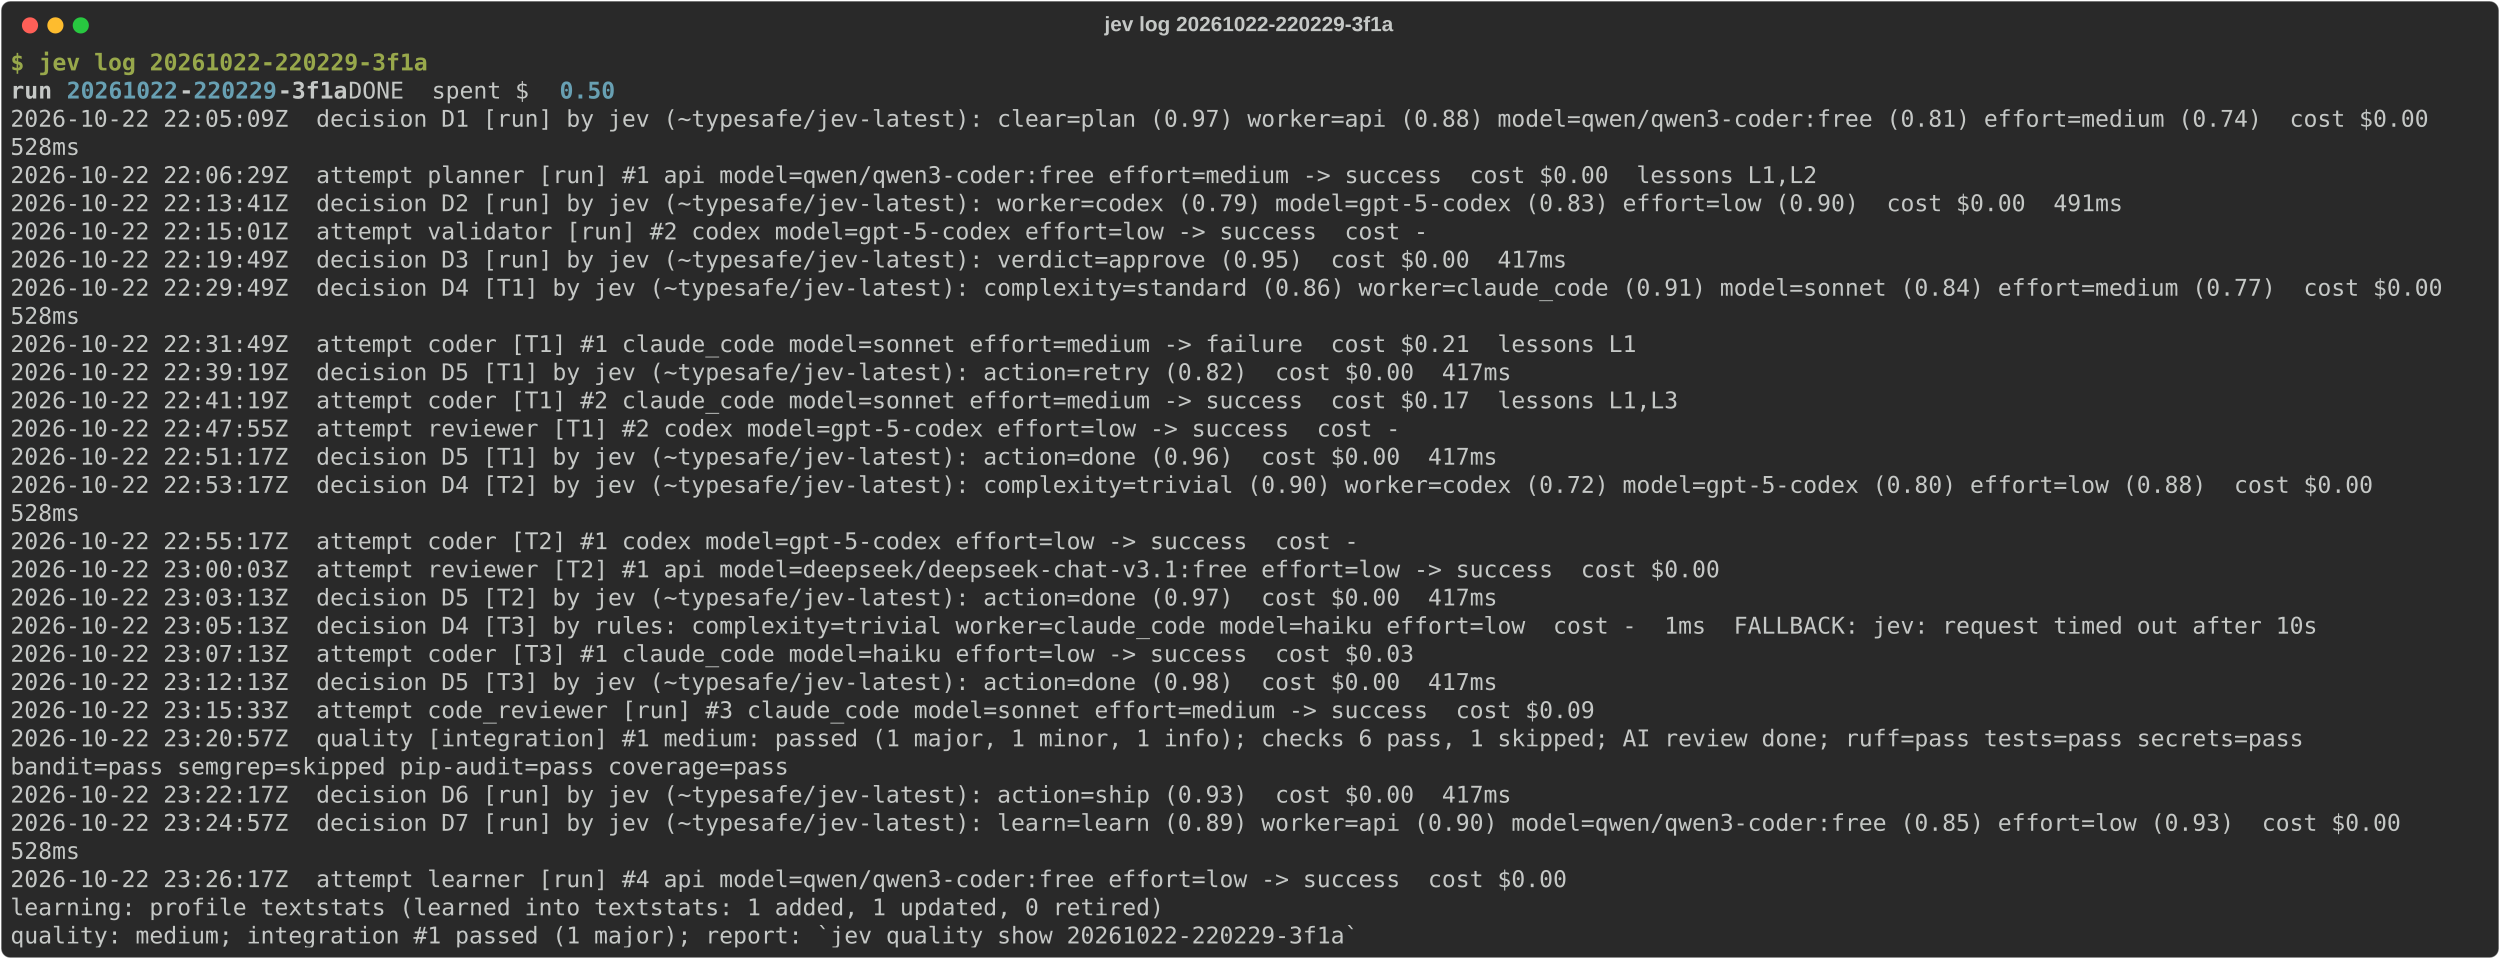
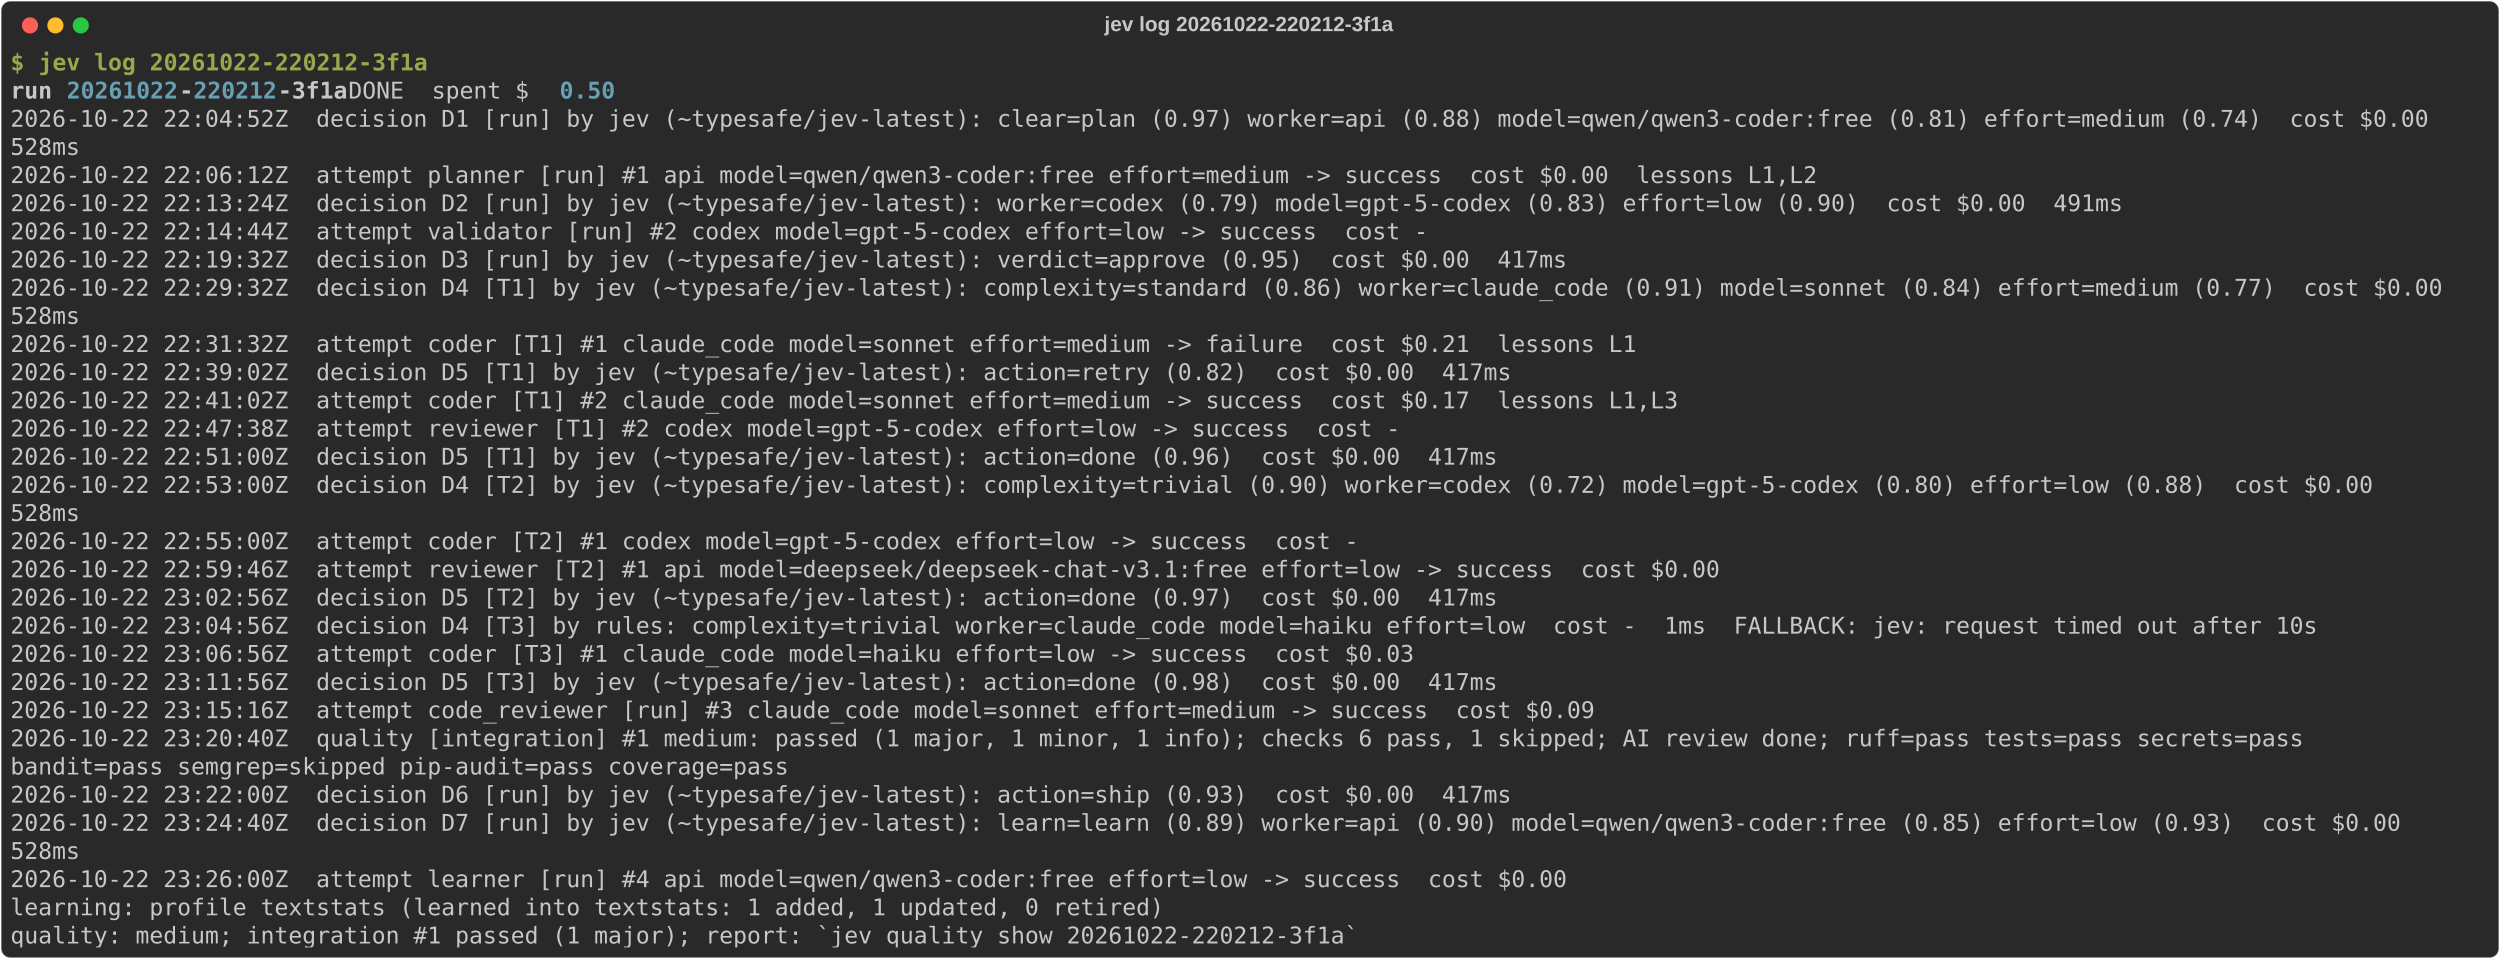
<svg xmlns="http://www.w3.org/2000/svg" class="rich-terminal" viewBox="0 0 2166 830.8">
  <style>

    @font-face {
        font-family: "Fira Code";
        src: local("FiraCode-Regular"),
                url("https://cdnjs.cloudflare.com/ajax/libs/firacode/6.2.0/woff2/FiraCode-Regular.woff2") format("woff2"),
                url("https://cdnjs.cloudflare.com/ajax/libs/firacode/6.2.0/woff/FiraCode-Regular.woff") format("woff");
        font-style: normal;
        font-weight: 400;
    }
    @font-face {
        font-family: "Fira Code";
        src: local("FiraCode-Bold"),
                url("https://cdnjs.cloudflare.com/ajax/libs/firacode/6.2.0/woff2/FiraCode-Bold.woff2") format("woff2"),
                url("https://cdnjs.cloudflare.com/ajax/libs/firacode/6.2.0/woff/FiraCode-Bold.woff") format("woff");
        font-style: bold;
        font-weight: 700;
    }

-     .terminal-259313562-matrix {
+     .terminal-2006765380-matrix {
        font-family: Fira Code, monospace;
        font-size: 20px;
        line-height: 24.4px;
        font-variant-east-asian: full-width;
    }

-     .terminal-259313562-title {
+     .terminal-2006765380-title {
        font-size: 18px;
        font-weight: bold;
        font-family: arial;
    }

-     .terminal-259313562-r1 { fill: #98a84b;font-weight: bold }
- .terminal-259313562-r2 { fill: #c5c8c6 }
- .terminal-259313562-r3 { fill: #c5c8c6;font-weight: bold }
- .terminal-259313562-r4 { fill: #68a0b3;font-weight: bold }
+     .terminal-2006765380-r1 { fill: #98a84b;font-weight: bold }
+ .terminal-2006765380-r2 { fill: #c5c8c6 }
+ .terminal-2006765380-r3 { fill: #c5c8c6;font-weight: bold }
+ .terminal-2006765380-r4 { fill: #68a0b3;font-weight: bold }
    </style>
  <defs>
-     <clipPath id="terminal-259313562-clip-terminal">
+     <clipPath id="terminal-2006765380-clip-terminal">
      <rect x="0" y="0" width="2146.2" height="779.8" />
    </clipPath>
-     <clipPath id="terminal-259313562-line-0">
+     <clipPath id="terminal-2006765380-line-0">
      <rect x="0" y="1.5" width="2147.2" height="24.65" />
    </clipPath>
-     <clipPath id="terminal-259313562-line-1">
+     <clipPath id="terminal-2006765380-line-1">
      <rect x="0" y="25.9" width="2147.2" height="24.65" />
    </clipPath>
-     <clipPath id="terminal-259313562-line-2">
+     <clipPath id="terminal-2006765380-line-2">
      <rect x="0" y="50.3" width="2147.2" height="24.65" />
    </clipPath>
-     <clipPath id="terminal-259313562-line-3">
+     <clipPath id="terminal-2006765380-line-3">
      <rect x="0" y="74.7" width="2147.2" height="24.65" />
    </clipPath>
-     <clipPath id="terminal-259313562-line-4">
+     <clipPath id="terminal-2006765380-line-4">
      <rect x="0" y="99.1" width="2147.2" height="24.65" />
    </clipPath>
-     <clipPath id="terminal-259313562-line-5">
+     <clipPath id="terminal-2006765380-line-5">
      <rect x="0" y="123.5" width="2147.2" height="24.65" />
    </clipPath>
-     <clipPath id="terminal-259313562-line-6">
+     <clipPath id="terminal-2006765380-line-6">
      <rect x="0" y="147.9" width="2147.2" height="24.65" />
    </clipPath>
-     <clipPath id="terminal-259313562-line-7">
+     <clipPath id="terminal-2006765380-line-7">
      <rect x="0" y="172.3" width="2147.2" height="24.65" />
    </clipPath>
-     <clipPath id="terminal-259313562-line-8">
+     <clipPath id="terminal-2006765380-line-8">
      <rect x="0" y="196.7" width="2147.2" height="24.65" />
    </clipPath>
-     <clipPath id="terminal-259313562-line-9">
+     <clipPath id="terminal-2006765380-line-9">
      <rect x="0" y="221.1" width="2147.2" height="24.65" />
    </clipPath>
-     <clipPath id="terminal-259313562-line-10">
+     <clipPath id="terminal-2006765380-line-10">
      <rect x="0" y="245.5" width="2147.2" height="24.65" />
    </clipPath>
-     <clipPath id="terminal-259313562-line-11">
+     <clipPath id="terminal-2006765380-line-11">
      <rect x="0" y="269.9" width="2147.2" height="24.65" />
    </clipPath>
-     <clipPath id="terminal-259313562-line-12">
+     <clipPath id="terminal-2006765380-line-12">
      <rect x="0" y="294.3" width="2147.2" height="24.65" />
    </clipPath>
-     <clipPath id="terminal-259313562-line-13">
+     <clipPath id="terminal-2006765380-line-13">
      <rect x="0" y="318.7" width="2147.2" height="24.65" />
    </clipPath>
-     <clipPath id="terminal-259313562-line-14">
+     <clipPath id="terminal-2006765380-line-14">
      <rect x="0" y="343.1" width="2147.2" height="24.65" />
    </clipPath>
-     <clipPath id="terminal-259313562-line-15">
+     <clipPath id="terminal-2006765380-line-15">
      <rect x="0" y="367.5" width="2147.2" height="24.65" />
    </clipPath>
-     <clipPath id="terminal-259313562-line-16">
+     <clipPath id="terminal-2006765380-line-16">
      <rect x="0" y="391.9" width="2147.2" height="24.65" />
    </clipPath>
-     <clipPath id="terminal-259313562-line-17">
+     <clipPath id="terminal-2006765380-line-17">
      <rect x="0" y="416.3" width="2147.2" height="24.65" />
    </clipPath>
-     <clipPath id="terminal-259313562-line-18">
+     <clipPath id="terminal-2006765380-line-18">
      <rect x="0" y="440.7" width="2147.2" height="24.65" />
    </clipPath>
-     <clipPath id="terminal-259313562-line-19">
+     <clipPath id="terminal-2006765380-line-19">
      <rect x="0" y="465.1" width="2147.2" height="24.65" />
    </clipPath>
-     <clipPath id="terminal-259313562-line-20">
+     <clipPath id="terminal-2006765380-line-20">
      <rect x="0" y="489.5" width="2147.2" height="24.65" />
    </clipPath>
-     <clipPath id="terminal-259313562-line-21">
+     <clipPath id="terminal-2006765380-line-21">
      <rect x="0" y="513.9" width="2147.2" height="24.65" />
    </clipPath>
-     <clipPath id="terminal-259313562-line-22">
+     <clipPath id="terminal-2006765380-line-22">
      <rect x="0" y="538.3" width="2147.2" height="24.65" />
    </clipPath>
-     <clipPath id="terminal-259313562-line-23">
+     <clipPath id="terminal-2006765380-line-23">
      <rect x="0" y="562.7" width="2147.2" height="24.65" />
    </clipPath>
-     <clipPath id="terminal-259313562-line-24">
+     <clipPath id="terminal-2006765380-line-24">
      <rect x="0" y="587.1" width="2147.2" height="24.65" />
    </clipPath>
-     <clipPath id="terminal-259313562-line-25">
+     <clipPath id="terminal-2006765380-line-25">
      <rect x="0" y="611.5" width="2147.2" height="24.65" />
    </clipPath>
-     <clipPath id="terminal-259313562-line-26">
+     <clipPath id="terminal-2006765380-line-26">
      <rect x="0" y="635.9" width="2147.2" height="24.65" />
    </clipPath>
-     <clipPath id="terminal-259313562-line-27">
+     <clipPath id="terminal-2006765380-line-27">
      <rect x="0" y="660.3" width="2147.2" height="24.65" />
    </clipPath>
-     <clipPath id="terminal-259313562-line-28">
+     <clipPath id="terminal-2006765380-line-28">
      <rect x="0" y="684.7" width="2147.2" height="24.65" />
    </clipPath>
-     <clipPath id="terminal-259313562-line-29">
+     <clipPath id="terminal-2006765380-line-29">
      <rect x="0" y="709.1" width="2147.2" height="24.65" />
    </clipPath>
-     <clipPath id="terminal-259313562-line-30">
+     <clipPath id="terminal-2006765380-line-30">
      <rect x="0" y="733.5" width="2147.2" height="24.65" />
    </clipPath>
  </defs>
  <rect fill="#292929" stroke="rgba(255,255,255,0.35)" stroke-width="1" x="1" y="1" width="2164" height="828.8" rx="8" />
-   <text class="terminal-259313562-title" fill="#c5c8c6" text-anchor="middle" x="1082" y="27">jev log 20261022-220229-3f1a</text>
+   <text class="terminal-2006765380-title" fill="#c5c8c6" text-anchor="middle" x="1082" y="27">jev log 20261022-220212-3f1a</text>
  <g transform="translate(26,22)">
    <circle cx="0" cy="0" r="7" fill="#ff5f57" />
    <circle cx="22" cy="0" r="7" fill="#febc2e" />
    <circle cx="44" cy="0" r="7" fill="#28c840" />
  </g>
-   <g transform="translate(9, 41)" clip-path="url(#terminal-259313562-clip-terminal)">
-     <g class="terminal-259313562-matrix">
-       <text class="terminal-259313562-r1" x="0" y="20" textLength="24.4" clip-path="url(#terminal-259313562-line-0)">$ </text>
-       <text class="terminal-259313562-r1" x="24.4" y="20" textLength="341.6" clip-path="url(#terminal-259313562-line-0)">jev log 20261022-220229-3f1a</text>
-       <text class="terminal-259313562-r2" x="2147.2" y="20" textLength="12.2" clip-path="url(#terminal-259313562-line-0)">
- </text>
-       <text class="terminal-259313562-r3" x="0" y="44.4" textLength="48.8" clip-path="url(#terminal-259313562-line-1)">run </text>
-       <text class="terminal-259313562-r4" x="48.8" y="44.4" textLength="97.6" clip-path="url(#terminal-259313562-line-1)">20261022</text>
-       <text class="terminal-259313562-r3" x="146.4" y="44.4" textLength="12.2" clip-path="url(#terminal-259313562-line-1)">-</text>
-       <text class="terminal-259313562-r4" x="158.6" y="44.4" textLength="73.2" clip-path="url(#terminal-259313562-line-1)">220229</text>
-       <text class="terminal-259313562-r3" x="231.8" y="44.4" textLength="61" clip-path="url(#terminal-259313562-line-1)">-3f1a</text>
-       <text class="terminal-259313562-r2" x="292.8" y="44.4" textLength="183" clip-path="url(#terminal-259313562-line-1)">  DONE  spent $</text>
-       <text class="terminal-259313562-r4" x="475.8" y="44.4" textLength="48.8" clip-path="url(#terminal-259313562-line-1)">0.50</text>
-       <text class="terminal-259313562-r2" x="2147.2" y="44.4" textLength="12.2" clip-path="url(#terminal-259313562-line-1)">
- </text>
-       <text class="terminal-259313562-r2" x="0" y="68.8" textLength="2147.2" clip-path="url(#terminal-259313562-line-2)">2026-10-22 22:05:09Z  decision D1 [run] by jev (~typesafe/jev-latest): clear=plan (0.97) worker=api (0.88) model=qwen/qwen3-coder:free (0.81) effort=medium (0.74)  cost $0.00  </text>
-       <text class="terminal-259313562-r2" x="2147.2" y="68.8" textLength="12.2" clip-path="url(#terminal-259313562-line-2)">
- </text>
-       <text class="terminal-259313562-r2" x="0" y="93.2" textLength="61" clip-path="url(#terminal-259313562-line-3)">528ms</text>
-       <text class="terminal-259313562-r2" x="2147.2" y="93.2" textLength="12.2" clip-path="url(#terminal-259313562-line-3)">
- </text>
-       <text class="terminal-259313562-r2" x="0" y="117.6" textLength="1586" clip-path="url(#terminal-259313562-line-4)">2026-10-22 22:06:29Z  attempt planner [run] #1 api model=qwen/qwen3-coder:free effort=medium -&gt; success  cost $0.00  lessons L1,L2</text>
-       <text class="terminal-259313562-r2" x="2147.2" y="117.6" textLength="12.2" clip-path="url(#terminal-259313562-line-4)">
- </text>
-       <text class="terminal-259313562-r2" x="0" y="142" textLength="1854.4" clip-path="url(#terminal-259313562-line-5)">2026-10-22 22:13:41Z  decision D2 [run] by jev (~typesafe/jev-latest): worker=codex (0.79) model=gpt-5-codex (0.83) effort=low (0.90)  cost $0.00  491ms</text>
-       <text class="terminal-259313562-r2" x="2147.2" y="142" textLength="12.2" clip-path="url(#terminal-259313562-line-5)">
- </text>
-       <text class="terminal-259313562-r2" x="0" y="166.4" textLength="1244.4" clip-path="url(#terminal-259313562-line-6)">2026-10-22 22:15:01Z  attempt validator [run] #2 codex model=gpt-5-codex effort=low -&gt; success  cost -</text>
-       <text class="terminal-259313562-r2" x="2147.2" y="166.4" textLength="12.2" clip-path="url(#terminal-259313562-line-6)">
- </text>
-       <text class="terminal-259313562-r2" x="0" y="190.8" textLength="1366.4" clip-path="url(#terminal-259313562-line-7)">2026-10-22 22:19:49Z  decision D3 [run] by jev (~typesafe/jev-latest): verdict=approve (0.95)  cost $0.00  417ms</text>
-       <text class="terminal-259313562-r2" x="2147.2" y="190.8" textLength="12.2" clip-path="url(#terminal-259313562-line-7)">
- </text>
-       <text class="terminal-259313562-r2" x="0" y="215.2" textLength="2147.2" clip-path="url(#terminal-259313562-line-8)">2026-10-22 22:29:49Z  decision D4 [T1] by jev (~typesafe/jev-latest): complexity=standard (0.86) worker=claude_code (0.91) model=sonnet (0.84) effort=medium (0.77)  cost $0.00 </text>
-       <text class="terminal-259313562-r2" x="2147.2" y="215.2" textLength="12.2" clip-path="url(#terminal-259313562-line-8)">
- </text>
-       <text class="terminal-259313562-r2" x="0" y="239.6" textLength="61" clip-path="url(#terminal-259313562-line-9)">528ms</text>
-       <text class="terminal-259313562-r2" x="2147.2" y="239.6" textLength="12.2" clip-path="url(#terminal-259313562-line-9)">
- </text>
-       <text class="terminal-259313562-r2" x="0" y="264" textLength="1427.4" clip-path="url(#terminal-259313562-line-10)">2026-10-22 22:31:49Z  attempt coder [T1] #1 claude_code model=sonnet effort=medium -&gt; failure  cost $0.21  lessons L1</text>
-       <text class="terminal-259313562-r2" x="2147.2" y="264" textLength="12.2" clip-path="url(#terminal-259313562-line-10)">
- </text>
-       <text class="terminal-259313562-r2" x="0" y="288.4" textLength="1317.6" clip-path="url(#terminal-259313562-line-11)">2026-10-22 22:39:19Z  decision D5 [T1] by jev (~typesafe/jev-latest): action=retry (0.82)  cost $0.00  417ms</text>
-       <text class="terminal-259313562-r2" x="2147.2" y="288.4" textLength="12.2" clip-path="url(#terminal-259313562-line-11)">
- </text>
-       <text class="terminal-259313562-r2" x="0" y="312.8" textLength="1464" clip-path="url(#terminal-259313562-line-12)">2026-10-22 22:41:19Z  attempt coder [T1] #2 claude_code model=sonnet effort=medium -&gt; success  cost $0.17  lessons L1,L3</text>
-       <text class="terminal-259313562-r2" x="2147.2" y="312.8" textLength="12.2" clip-path="url(#terminal-259313562-line-12)">
- </text>
-       <text class="terminal-259313562-r2" x="0" y="337.2" textLength="1220" clip-path="url(#terminal-259313562-line-13)">2026-10-22 22:47:55Z  attempt reviewer [T1] #2 codex model=gpt-5-codex effort=low -&gt; success  cost -</text>
-       <text class="terminal-259313562-r2" x="2147.2" y="337.2" textLength="12.2" clip-path="url(#terminal-259313562-line-13)">
- </text>
-       <text class="terminal-259313562-r2" x="0" y="361.6" textLength="1305.4" clip-path="url(#terminal-259313562-line-14)">2026-10-22 22:51:17Z  decision D5 [T1] by jev (~typesafe/jev-latest): action=done (0.96)  cost $0.00  417ms</text>
-       <text class="terminal-259313562-r2" x="2147.2" y="361.6" textLength="12.2" clip-path="url(#terminal-259313562-line-14)">
- </text>
-       <text class="terminal-259313562-r2" x="0" y="386" textLength="2098.4" clip-path="url(#terminal-259313562-line-15)">2026-10-22 22:53:17Z  decision D4 [T2] by jev (~typesafe/jev-latest): complexity=trivial (0.90) worker=codex (0.72) model=gpt-5-codex (0.80) effort=low (0.88)  cost $0.00  </text>
-       <text class="terminal-259313562-r2" x="2147.2" y="386" textLength="12.2" clip-path="url(#terminal-259313562-line-15)">
- </text>
-       <text class="terminal-259313562-r2" x="0" y="410.4" textLength="61" clip-path="url(#terminal-259313562-line-16)">528ms</text>
-       <text class="terminal-259313562-r2" x="2147.2" y="410.4" textLength="12.2" clip-path="url(#terminal-259313562-line-16)">
- </text>
-       <text class="terminal-259313562-r2" x="0" y="434.8" textLength="1183.4" clip-path="url(#terminal-259313562-line-17)">2026-10-22 22:55:17Z  attempt coder [T2] #1 codex model=gpt-5-codex effort=low -&gt; success  cost -</text>
-       <text class="terminal-259313562-r2" x="2147.2" y="434.8" textLength="12.2" clip-path="url(#terminal-259313562-line-17)">
- </text>
-       <text class="terminal-259313562-r2" x="0" y="459.2" textLength="1500.6" clip-path="url(#terminal-259313562-line-18)">2026-10-22 23:00:03Z  attempt reviewer [T2] #1 api model=deepseek/deepseek-chat-v3.1:free effort=low -&gt; success  cost $0.00</text>
-       <text class="terminal-259313562-r2" x="2147.2" y="459.2" textLength="12.2" clip-path="url(#terminal-259313562-line-18)">
- </text>
-       <text class="terminal-259313562-r2" x="0" y="483.6" textLength="1305.4" clip-path="url(#terminal-259313562-line-19)">2026-10-22 23:03:13Z  decision D5 [T2] by jev (~typesafe/jev-latest): action=done (0.97)  cost $0.00  417ms</text>
-       <text class="terminal-259313562-r2" x="2147.2" y="483.6" textLength="12.2" clip-path="url(#terminal-259313562-line-19)">
- </text>
-       <text class="terminal-259313562-r2" x="0" y="508" textLength="2025.2" clip-path="url(#terminal-259313562-line-20)">2026-10-22 23:05:13Z  decision D4 [T3] by rules: complexity=trivial worker=claude_code model=haiku effort=low  cost -  1ms  FALLBACK: jev: request timed out after 10s</text>
-       <text class="terminal-259313562-r2" x="2147.2" y="508" textLength="12.2" clip-path="url(#terminal-259313562-line-20)">
- </text>
-       <text class="terminal-259313562-r2" x="0" y="532.4" textLength="1232.2" clip-path="url(#terminal-259313562-line-21)">2026-10-22 23:07:13Z  attempt coder [T3] #1 claude_code model=haiku effort=low -&gt; success  cost $0.03</text>
-       <text class="terminal-259313562-r2" x="2147.2" y="532.4" textLength="12.2" clip-path="url(#terminal-259313562-line-21)">
- </text>
-       <text class="terminal-259313562-r2" x="0" y="556.8" textLength="1305.4" clip-path="url(#terminal-259313562-line-22)">2026-10-22 23:12:13Z  decision D5 [T3] by jev (~typesafe/jev-latest): action=done (0.98)  cost $0.00  417ms</text>
-       <text class="terminal-259313562-r2" x="2147.2" y="556.8" textLength="12.2" clip-path="url(#terminal-259313562-line-22)">
- </text>
-       <text class="terminal-259313562-r2" x="0" y="581.2" textLength="1390.8" clip-path="url(#terminal-259313562-line-23)">2026-10-22 23:15:33Z  attempt code_reviewer [run] #3 claude_code model=sonnet effort=medium -&gt; success  cost $0.09</text>
-       <text class="terminal-259313562-r2" x="2147.2" y="581.2" textLength="12.2" clip-path="url(#terminal-259313562-line-23)">
- </text>
-       <text class="terminal-259313562-r2" x="0" y="605.6" textLength="2025.2" clip-path="url(#terminal-259313562-line-24)">2026-10-22 23:20:57Z  quality [integration] #1 medium: passed (1 major, 1 minor, 1 info); checks 6 pass, 1 skipped; AI review done; ruff=pass tests=pass secrets=pass </text>
-       <text class="terminal-259313562-r2" x="2147.2" y="605.6" textLength="12.2" clip-path="url(#terminal-259313562-line-24)">
- </text>
-       <text class="terminal-259313562-r2" x="0" y="630" textLength="683.2" clip-path="url(#terminal-259313562-line-25)">bandit=pass semgrep=skipped pip-audit=pass coverage=pass</text>
-       <text class="terminal-259313562-r2" x="2147.2" y="630" textLength="12.2" clip-path="url(#terminal-259313562-line-25)">
- </text>
-       <text class="terminal-259313562-r2" x="0" y="654.4" textLength="1317.6" clip-path="url(#terminal-259313562-line-26)">2026-10-22 23:22:17Z  decision D6 [run] by jev (~typesafe/jev-latest): action=ship (0.93)  cost $0.00  417ms</text>
-       <text class="terminal-259313562-r2" x="2147.2" y="654.4" textLength="12.2" clip-path="url(#terminal-259313562-line-26)">
- </text>
-       <text class="terminal-259313562-r2" x="0" y="678.8" textLength="2122.8" clip-path="url(#terminal-259313562-line-27)">2026-10-22 23:24:57Z  decision D7 [run] by jev (~typesafe/jev-latest): learn=learn (0.89) worker=api (0.90) model=qwen/qwen3-coder:free (0.85) effort=low (0.93)  cost $0.00  </text>
-       <text class="terminal-259313562-r2" x="2147.2" y="678.8" textLength="12.2" clip-path="url(#terminal-259313562-line-27)">
- </text>
-       <text class="terminal-259313562-r2" x="0" y="703.2" textLength="61" clip-path="url(#terminal-259313562-line-28)">528ms</text>
-       <text class="terminal-259313562-r2" x="2147.2" y="703.2" textLength="12.2" clip-path="url(#terminal-259313562-line-28)">
- </text>
-       <text class="terminal-259313562-r2" x="0" y="727.6" textLength="1366.4" clip-path="url(#terminal-259313562-line-29)">2026-10-22 23:26:17Z  attempt learner [run] #4 api model=qwen/qwen3-coder:free effort=low -&gt; success  cost $0.00</text>
-       <text class="terminal-259313562-r2" x="2147.2" y="727.6" textLength="12.2" clip-path="url(#terminal-259313562-line-29)">
- </text>
-       <text class="terminal-259313562-r2" x="0" y="752" textLength="1012.6" clip-path="url(#terminal-259313562-line-30)">learning: profile textstats (learned into textstats: 1 added, 1 updated, 0 retired)</text>
-       <text class="terminal-259313562-r2" x="2147.2" y="752" textLength="12.2" clip-path="url(#terminal-259313562-line-30)">
- </text>
-       <text class="terminal-259313562-r2" x="0" y="776.4" textLength="1183.4" clip-path="url(#terminal-259313562-line-31)">quality: medium; integration #1 passed (1 major); report: `jev quality show 20261022-220229-3f1a`</text>
-       <text class="terminal-259313562-r2" x="2147.2" y="776.4" textLength="12.2" clip-path="url(#terminal-259313562-line-31)">
+   <g transform="translate(9, 41)" clip-path="url(#terminal-2006765380-clip-terminal)">
+     <g class="terminal-2006765380-matrix">
+       <text class="terminal-2006765380-r1" x="0" y="20" textLength="24.4" clip-path="url(#terminal-2006765380-line-0)">$ </text>
+       <text class="terminal-2006765380-r1" x="24.4" y="20" textLength="341.6" clip-path="url(#terminal-2006765380-line-0)">jev log 20261022-220212-3f1a</text>
+       <text class="terminal-2006765380-r2" x="2147.2" y="20" textLength="12.2" clip-path="url(#terminal-2006765380-line-0)">
+ </text>
+       <text class="terminal-2006765380-r3" x="0" y="44.4" textLength="48.8" clip-path="url(#terminal-2006765380-line-1)">run </text>
+       <text class="terminal-2006765380-r4" x="48.8" y="44.4" textLength="97.6" clip-path="url(#terminal-2006765380-line-1)">20261022</text>
+       <text class="terminal-2006765380-r3" x="146.4" y="44.4" textLength="12.2" clip-path="url(#terminal-2006765380-line-1)">-</text>
+       <text class="terminal-2006765380-r4" x="158.6" y="44.4" textLength="73.2" clip-path="url(#terminal-2006765380-line-1)">220212</text>
+       <text class="terminal-2006765380-r3" x="231.8" y="44.4" textLength="61" clip-path="url(#terminal-2006765380-line-1)">-3f1a</text>
+       <text class="terminal-2006765380-r2" x="292.8" y="44.4" textLength="183" clip-path="url(#terminal-2006765380-line-1)">  DONE  spent $</text>
+       <text class="terminal-2006765380-r4" x="475.8" y="44.4" textLength="48.8" clip-path="url(#terminal-2006765380-line-1)">0.50</text>
+       <text class="terminal-2006765380-r2" x="2147.2" y="44.4" textLength="12.2" clip-path="url(#terminal-2006765380-line-1)">
+ </text>
+       <text class="terminal-2006765380-r2" x="0" y="68.8" textLength="2147.2" clip-path="url(#terminal-2006765380-line-2)">2026-10-22 22:04:52Z  decision D1 [run] by jev (~typesafe/jev-latest): clear=plan (0.97) worker=api (0.88) model=qwen/qwen3-coder:free (0.81) effort=medium (0.74)  cost $0.00  </text>
+       <text class="terminal-2006765380-r2" x="2147.2" y="68.8" textLength="12.2" clip-path="url(#terminal-2006765380-line-2)">
+ </text>
+       <text class="terminal-2006765380-r2" x="0" y="93.2" textLength="61" clip-path="url(#terminal-2006765380-line-3)">528ms</text>
+       <text class="terminal-2006765380-r2" x="2147.2" y="93.2" textLength="12.2" clip-path="url(#terminal-2006765380-line-3)">
+ </text>
+       <text class="terminal-2006765380-r2" x="0" y="117.6" textLength="1586" clip-path="url(#terminal-2006765380-line-4)">2026-10-22 22:06:12Z  attempt planner [run] #1 api model=qwen/qwen3-coder:free effort=medium -&gt; success  cost $0.00  lessons L1,L2</text>
+       <text class="terminal-2006765380-r2" x="2147.2" y="117.6" textLength="12.2" clip-path="url(#terminal-2006765380-line-4)">
+ </text>
+       <text class="terminal-2006765380-r2" x="0" y="142" textLength="1854.4" clip-path="url(#terminal-2006765380-line-5)">2026-10-22 22:13:24Z  decision D2 [run] by jev (~typesafe/jev-latest): worker=codex (0.79) model=gpt-5-codex (0.83) effort=low (0.90)  cost $0.00  491ms</text>
+       <text class="terminal-2006765380-r2" x="2147.2" y="142" textLength="12.2" clip-path="url(#terminal-2006765380-line-5)">
+ </text>
+       <text class="terminal-2006765380-r2" x="0" y="166.4" textLength="1244.4" clip-path="url(#terminal-2006765380-line-6)">2026-10-22 22:14:44Z  attempt validator [run] #2 codex model=gpt-5-codex effort=low -&gt; success  cost -</text>
+       <text class="terminal-2006765380-r2" x="2147.2" y="166.4" textLength="12.2" clip-path="url(#terminal-2006765380-line-6)">
+ </text>
+       <text class="terminal-2006765380-r2" x="0" y="190.8" textLength="1366.4" clip-path="url(#terminal-2006765380-line-7)">2026-10-22 22:19:32Z  decision D3 [run] by jev (~typesafe/jev-latest): verdict=approve (0.95)  cost $0.00  417ms</text>
+       <text class="terminal-2006765380-r2" x="2147.2" y="190.8" textLength="12.2" clip-path="url(#terminal-2006765380-line-7)">
+ </text>
+       <text class="terminal-2006765380-r2" x="0" y="215.2" textLength="2147.2" clip-path="url(#terminal-2006765380-line-8)">2026-10-22 22:29:32Z  decision D4 [T1] by jev (~typesafe/jev-latest): complexity=standard (0.86) worker=claude_code (0.91) model=sonnet (0.84) effort=medium (0.77)  cost $0.00 </text>
+       <text class="terminal-2006765380-r2" x="2147.2" y="215.2" textLength="12.2" clip-path="url(#terminal-2006765380-line-8)">
+ </text>
+       <text class="terminal-2006765380-r2" x="0" y="239.6" textLength="61" clip-path="url(#terminal-2006765380-line-9)">528ms</text>
+       <text class="terminal-2006765380-r2" x="2147.2" y="239.6" textLength="12.2" clip-path="url(#terminal-2006765380-line-9)">
+ </text>
+       <text class="terminal-2006765380-r2" x="0" y="264" textLength="1427.4" clip-path="url(#terminal-2006765380-line-10)">2026-10-22 22:31:32Z  attempt coder [T1] #1 claude_code model=sonnet effort=medium -&gt; failure  cost $0.21  lessons L1</text>
+       <text class="terminal-2006765380-r2" x="2147.2" y="264" textLength="12.2" clip-path="url(#terminal-2006765380-line-10)">
+ </text>
+       <text class="terminal-2006765380-r2" x="0" y="288.4" textLength="1317.6" clip-path="url(#terminal-2006765380-line-11)">2026-10-22 22:39:02Z  decision D5 [T1] by jev (~typesafe/jev-latest): action=retry (0.82)  cost $0.00  417ms</text>
+       <text class="terminal-2006765380-r2" x="2147.2" y="288.4" textLength="12.2" clip-path="url(#terminal-2006765380-line-11)">
+ </text>
+       <text class="terminal-2006765380-r2" x="0" y="312.8" textLength="1464" clip-path="url(#terminal-2006765380-line-12)">2026-10-22 22:41:02Z  attempt coder [T1] #2 claude_code model=sonnet effort=medium -&gt; success  cost $0.17  lessons L1,L3</text>
+       <text class="terminal-2006765380-r2" x="2147.2" y="312.8" textLength="12.2" clip-path="url(#terminal-2006765380-line-12)">
+ </text>
+       <text class="terminal-2006765380-r2" x="0" y="337.2" textLength="1220" clip-path="url(#terminal-2006765380-line-13)">2026-10-22 22:47:38Z  attempt reviewer [T1] #2 codex model=gpt-5-codex effort=low -&gt; success  cost -</text>
+       <text class="terminal-2006765380-r2" x="2147.2" y="337.2" textLength="12.2" clip-path="url(#terminal-2006765380-line-13)">
+ </text>
+       <text class="terminal-2006765380-r2" x="0" y="361.6" textLength="1305.4" clip-path="url(#terminal-2006765380-line-14)">2026-10-22 22:51:00Z  decision D5 [T1] by jev (~typesafe/jev-latest): action=done (0.96)  cost $0.00  417ms</text>
+       <text class="terminal-2006765380-r2" x="2147.2" y="361.6" textLength="12.2" clip-path="url(#terminal-2006765380-line-14)">
+ </text>
+       <text class="terminal-2006765380-r2" x="0" y="386" textLength="2098.4" clip-path="url(#terminal-2006765380-line-15)">2026-10-22 22:53:00Z  decision D4 [T2] by jev (~typesafe/jev-latest): complexity=trivial (0.90) worker=codex (0.72) model=gpt-5-codex (0.80) effort=low (0.88)  cost $0.00  </text>
+       <text class="terminal-2006765380-r2" x="2147.2" y="386" textLength="12.2" clip-path="url(#terminal-2006765380-line-15)">
+ </text>
+       <text class="terminal-2006765380-r2" x="0" y="410.4" textLength="61" clip-path="url(#terminal-2006765380-line-16)">528ms</text>
+       <text class="terminal-2006765380-r2" x="2147.2" y="410.4" textLength="12.2" clip-path="url(#terminal-2006765380-line-16)">
+ </text>
+       <text class="terminal-2006765380-r2" x="0" y="434.8" textLength="1183.4" clip-path="url(#terminal-2006765380-line-17)">2026-10-22 22:55:00Z  attempt coder [T2] #1 codex model=gpt-5-codex effort=low -&gt; success  cost -</text>
+       <text class="terminal-2006765380-r2" x="2147.2" y="434.8" textLength="12.2" clip-path="url(#terminal-2006765380-line-17)">
+ </text>
+       <text class="terminal-2006765380-r2" x="0" y="459.2" textLength="1500.6" clip-path="url(#terminal-2006765380-line-18)">2026-10-22 22:59:46Z  attempt reviewer [T2] #1 api model=deepseek/deepseek-chat-v3.1:free effort=low -&gt; success  cost $0.00</text>
+       <text class="terminal-2006765380-r2" x="2147.2" y="459.2" textLength="12.2" clip-path="url(#terminal-2006765380-line-18)">
+ </text>
+       <text class="terminal-2006765380-r2" x="0" y="483.6" textLength="1305.4" clip-path="url(#terminal-2006765380-line-19)">2026-10-22 23:02:56Z  decision D5 [T2] by jev (~typesafe/jev-latest): action=done (0.97)  cost $0.00  417ms</text>
+       <text class="terminal-2006765380-r2" x="2147.2" y="483.6" textLength="12.2" clip-path="url(#terminal-2006765380-line-19)">
+ </text>
+       <text class="terminal-2006765380-r2" x="0" y="508" textLength="2025.2" clip-path="url(#terminal-2006765380-line-20)">2026-10-22 23:04:56Z  decision D4 [T3] by rules: complexity=trivial worker=claude_code model=haiku effort=low  cost -  1ms  FALLBACK: jev: request timed out after 10s</text>
+       <text class="terminal-2006765380-r2" x="2147.2" y="508" textLength="12.2" clip-path="url(#terminal-2006765380-line-20)">
+ </text>
+       <text class="terminal-2006765380-r2" x="0" y="532.4" textLength="1232.2" clip-path="url(#terminal-2006765380-line-21)">2026-10-22 23:06:56Z  attempt coder [T3] #1 claude_code model=haiku effort=low -&gt; success  cost $0.03</text>
+       <text class="terminal-2006765380-r2" x="2147.2" y="532.4" textLength="12.2" clip-path="url(#terminal-2006765380-line-21)">
+ </text>
+       <text class="terminal-2006765380-r2" x="0" y="556.8" textLength="1305.4" clip-path="url(#terminal-2006765380-line-22)">2026-10-22 23:11:56Z  decision D5 [T3] by jev (~typesafe/jev-latest): action=done (0.98)  cost $0.00  417ms</text>
+       <text class="terminal-2006765380-r2" x="2147.2" y="556.8" textLength="12.2" clip-path="url(#terminal-2006765380-line-22)">
+ </text>
+       <text class="terminal-2006765380-r2" x="0" y="581.2" textLength="1390.8" clip-path="url(#terminal-2006765380-line-23)">2026-10-22 23:15:16Z  attempt code_reviewer [run] #3 claude_code model=sonnet effort=medium -&gt; success  cost $0.09</text>
+       <text class="terminal-2006765380-r2" x="2147.2" y="581.2" textLength="12.2" clip-path="url(#terminal-2006765380-line-23)">
+ </text>
+       <text class="terminal-2006765380-r2" x="0" y="605.6" textLength="2025.2" clip-path="url(#terminal-2006765380-line-24)">2026-10-22 23:20:40Z  quality [integration] #1 medium: passed (1 major, 1 minor, 1 info); checks 6 pass, 1 skipped; AI review done; ruff=pass tests=pass secrets=pass </text>
+       <text class="terminal-2006765380-r2" x="2147.2" y="605.6" textLength="12.2" clip-path="url(#terminal-2006765380-line-24)">
+ </text>
+       <text class="terminal-2006765380-r2" x="0" y="630" textLength="683.2" clip-path="url(#terminal-2006765380-line-25)">bandit=pass semgrep=skipped pip-audit=pass coverage=pass</text>
+       <text class="terminal-2006765380-r2" x="2147.2" y="630" textLength="12.2" clip-path="url(#terminal-2006765380-line-25)">
+ </text>
+       <text class="terminal-2006765380-r2" x="0" y="654.4" textLength="1317.6" clip-path="url(#terminal-2006765380-line-26)">2026-10-22 23:22:00Z  decision D6 [run] by jev (~typesafe/jev-latest): action=ship (0.93)  cost $0.00  417ms</text>
+       <text class="terminal-2006765380-r2" x="2147.2" y="654.4" textLength="12.2" clip-path="url(#terminal-2006765380-line-26)">
+ </text>
+       <text class="terminal-2006765380-r2" x="0" y="678.8" textLength="2122.8" clip-path="url(#terminal-2006765380-line-27)">2026-10-22 23:24:40Z  decision D7 [run] by jev (~typesafe/jev-latest): learn=learn (0.89) worker=api (0.90) model=qwen/qwen3-coder:free (0.85) effort=low (0.93)  cost $0.00  </text>
+       <text class="terminal-2006765380-r2" x="2147.2" y="678.8" textLength="12.2" clip-path="url(#terminal-2006765380-line-27)">
+ </text>
+       <text class="terminal-2006765380-r2" x="0" y="703.2" textLength="61" clip-path="url(#terminal-2006765380-line-28)">528ms</text>
+       <text class="terminal-2006765380-r2" x="2147.2" y="703.2" textLength="12.2" clip-path="url(#terminal-2006765380-line-28)">
+ </text>
+       <text class="terminal-2006765380-r2" x="0" y="727.6" textLength="1366.4" clip-path="url(#terminal-2006765380-line-29)">2026-10-22 23:26:00Z  attempt learner [run] #4 api model=qwen/qwen3-coder:free effort=low -&gt; success  cost $0.00</text>
+       <text class="terminal-2006765380-r2" x="2147.2" y="727.6" textLength="12.2" clip-path="url(#terminal-2006765380-line-29)">
+ </text>
+       <text class="terminal-2006765380-r2" x="0" y="752" textLength="1012.6" clip-path="url(#terminal-2006765380-line-30)">learning: profile textstats (learned into textstats: 1 added, 1 updated, 0 retired)</text>
+       <text class="terminal-2006765380-r2" x="2147.2" y="752" textLength="12.2" clip-path="url(#terminal-2006765380-line-30)">
+ </text>
+       <text class="terminal-2006765380-r2" x="0" y="776.4" textLength="1183.4" clip-path="url(#terminal-2006765380-line-31)">quality: medium; integration #1 passed (1 major); report: `jev quality show 20261022-220212-3f1a`</text>
+       <text class="terminal-2006765380-r2" x="2147.2" y="776.4" textLength="12.2" clip-path="url(#terminal-2006765380-line-31)">
</text>
    </g>
  </g>
</svg>
